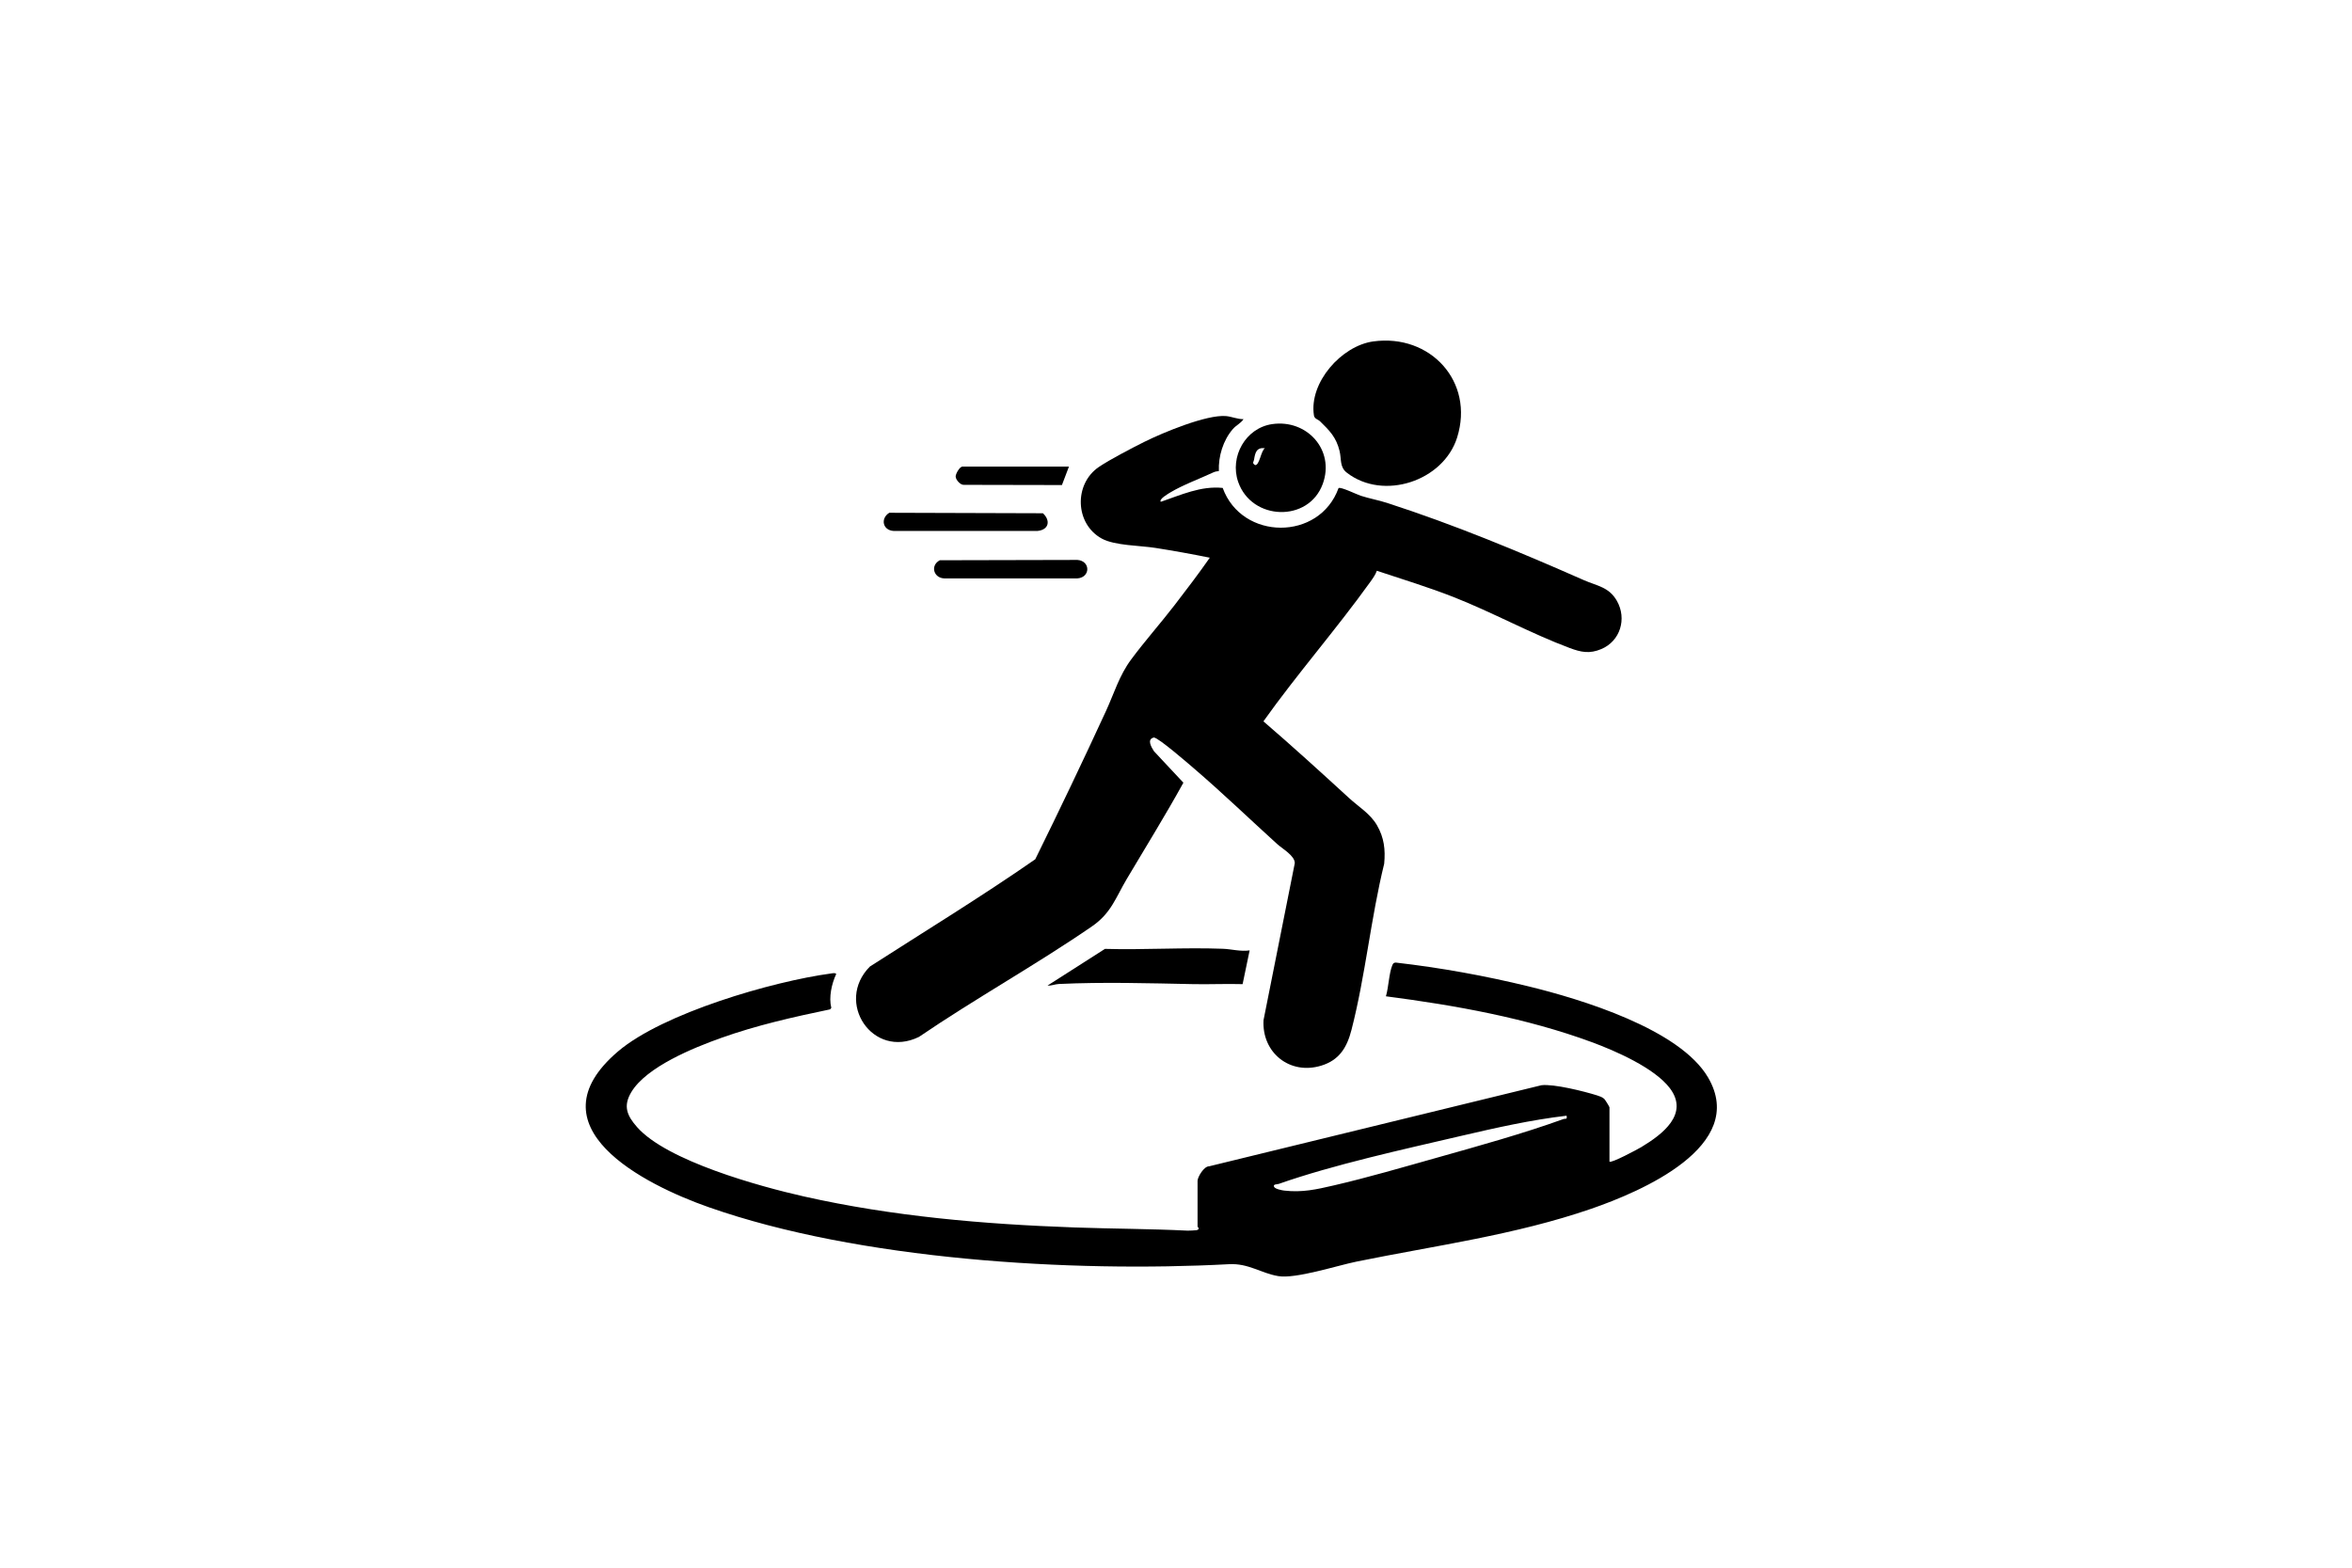
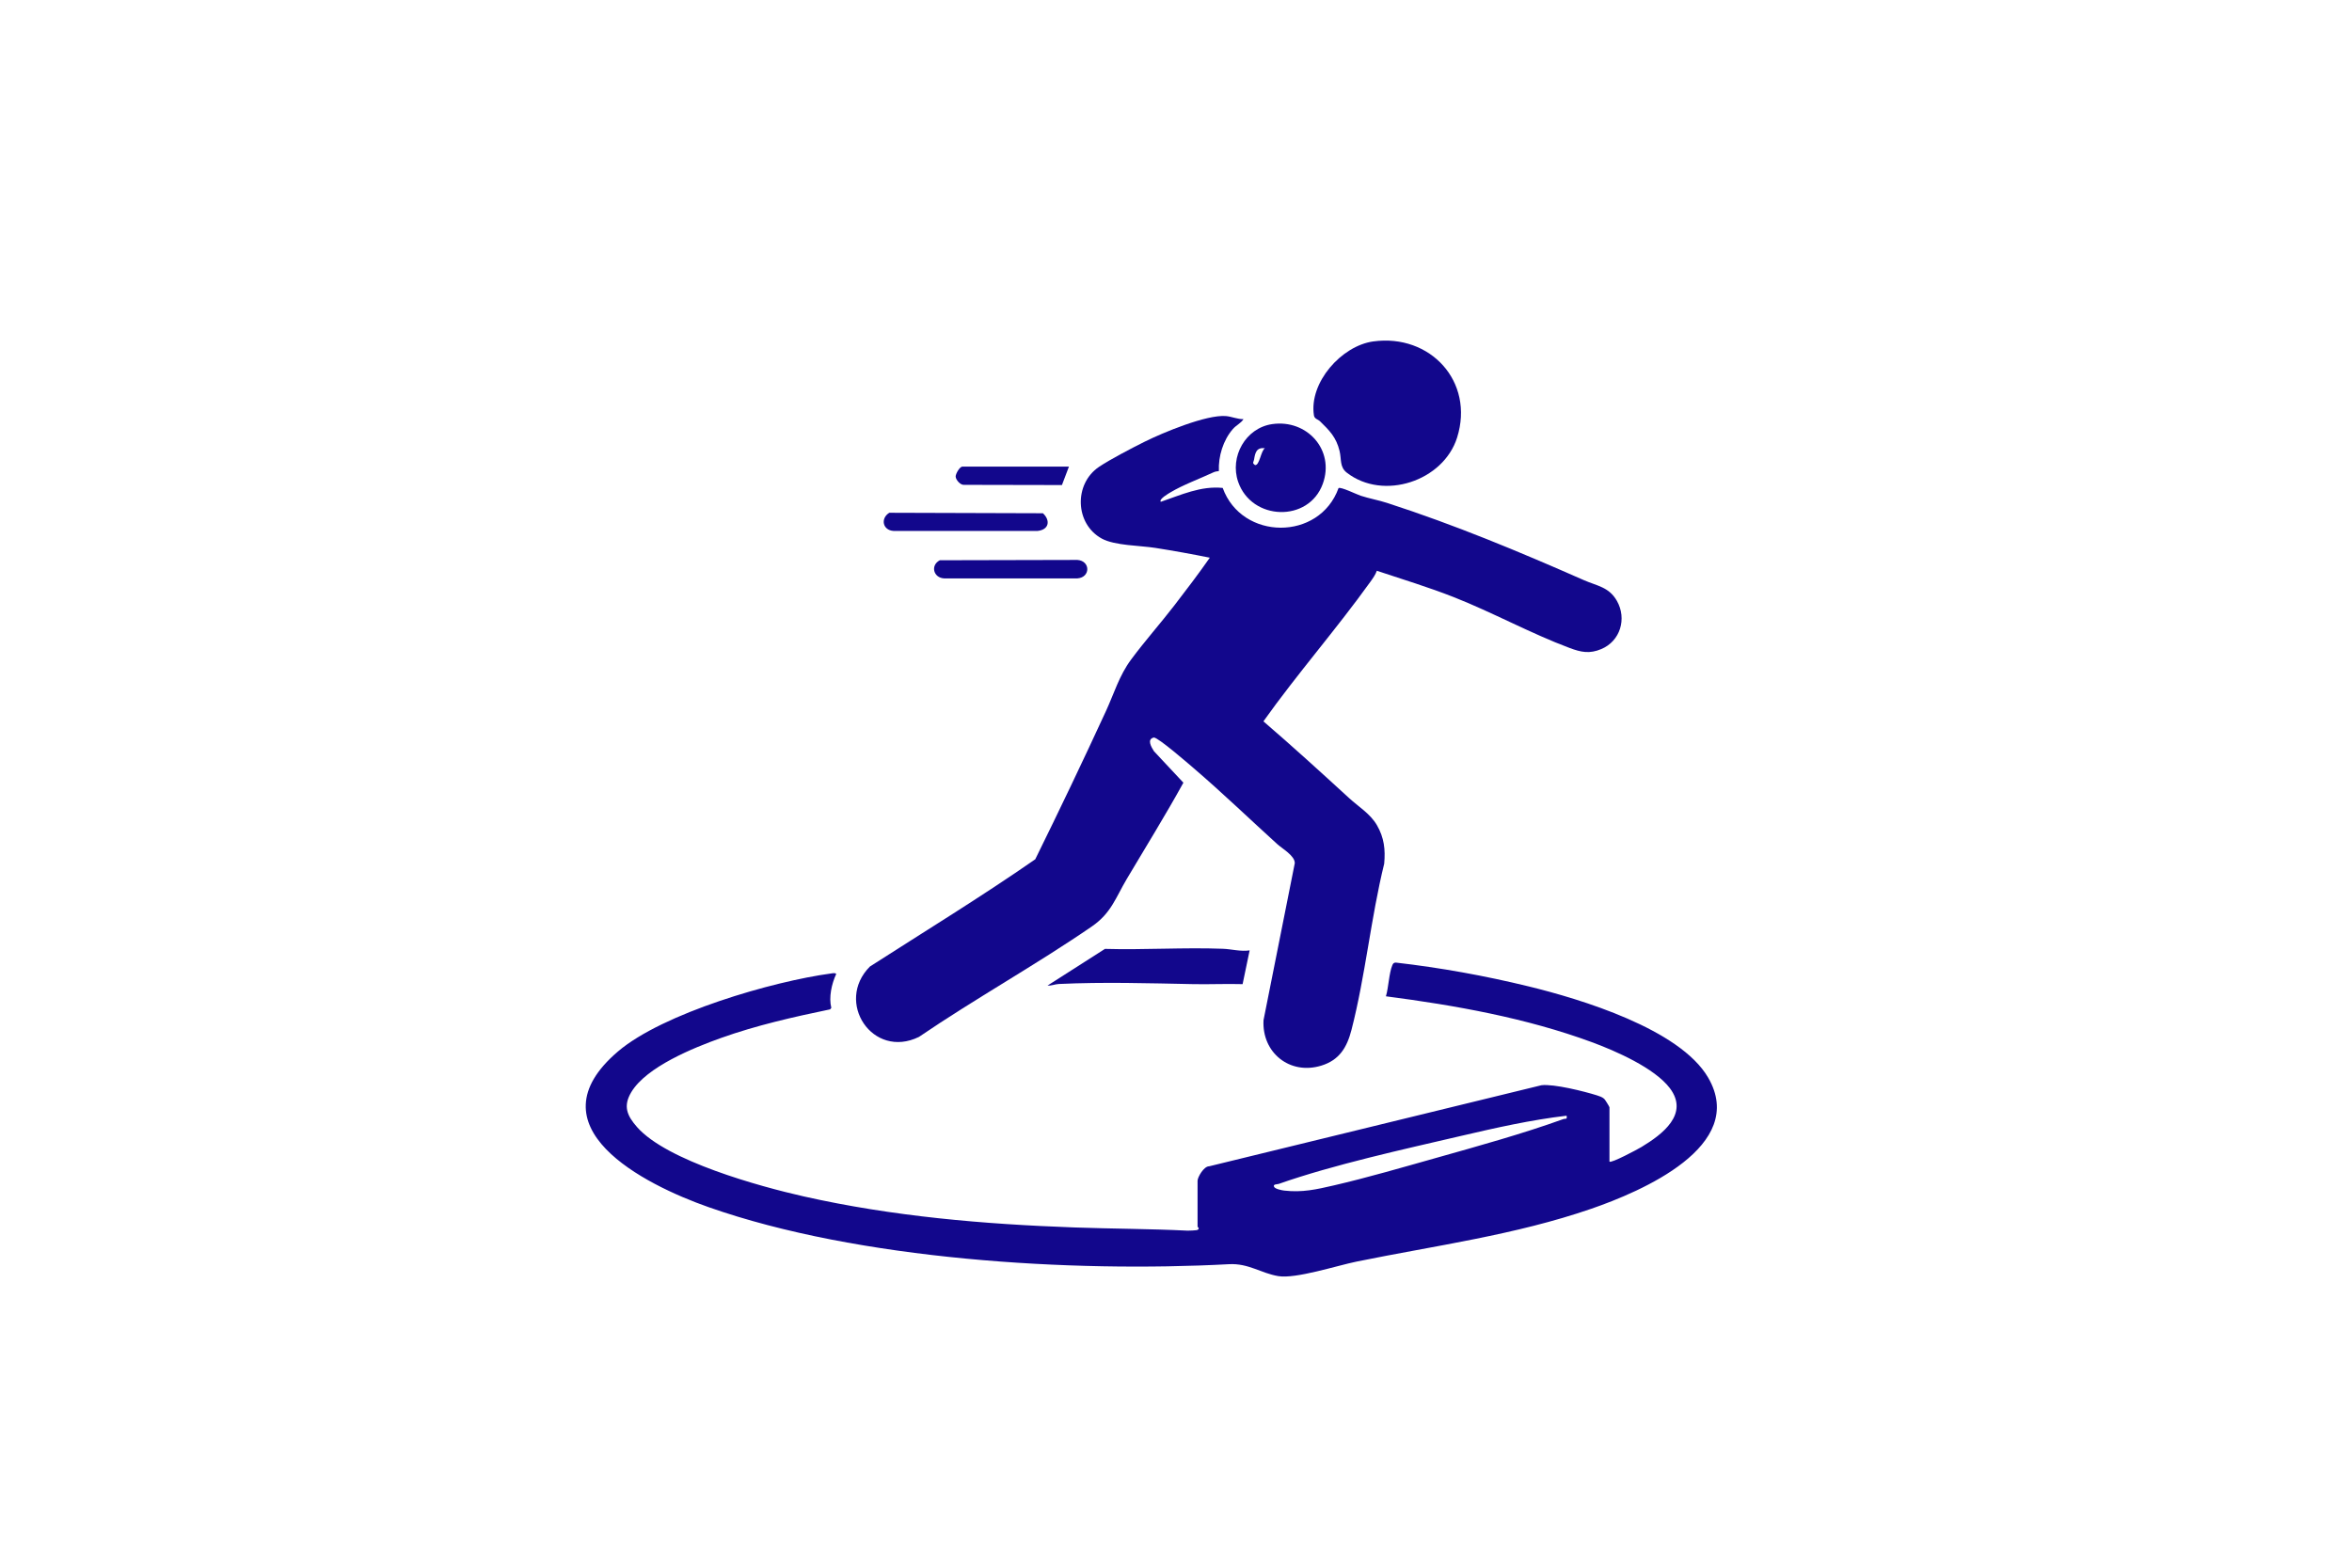
- <svg xmlns="http://www.w3.org/2000/svg" id="Layer_1" data-name="Layer 1" viewBox="0 0 1536 1024">
+ <svg xmlns="http://www.w3.org/2000/svg" id="Layer_1" fill="#12078C" data-name="Layer 1" viewBox="0 0 1536 1024">
  <path d="M812.09,273.77c-1.77,2.79-4.73,3.9-6.99,6.51-6.31,7.3-9.52,17.8-9.09,27.41-1.25.15-2.45.32-3.61.86-8.74,4.09-19.99,8.22-27.99,13.04-1.08.65-7.89,4.53-6.32,6.18,13.08-4.45,26.16-10.53,40.41-9.06,12.5,34.44,63.16,34.8,75.65.11,1.39-1,11.92,4.15,14.41,4.97,5.76,1.88,11.67,2.89,17.29,4.71,44.6,14.46,85.75,31.62,128.54,50.46,8.59,3.78,16.34,4.41,21.52,13.48,6.67,11.66,2.25,26.31-10.15,31.52-7.68,3.23-13.2,2.1-20.68-.7-25.22-9.41-50.49-23.32-75.75-33.25-16.4-6.45-33.46-11.63-50.17-17.19-.9,2.58-2.68,5.06-4.27,7.27-22.27,31.05-47.73,60.05-69.8,91.09,18.97,16.29,37.48,33.2,55.95,50.11,6.26,5.74,13.86,10.23,18.22,17.78,4.66,8.08,5.56,15.86,4.7,25.1-8.7,35.39-12.31,73.5-21.38,108.62-2.93,11.34-7.86,19.65-19.72,23.28-20.59,6.31-38.87-8.53-37.7-29.71l20.41-102.52c.12-4.87-8.11-9.44-11.53-12.55-18.14-16.47-35.88-33.56-54.49-49.51-3.71-3.18-23.04-19.95-25.99-20.05-4.8,1.09-1.66,6.27.06,8.98l19.21,20.54c-11.73,21.29-24.56,41.93-36.95,62.83-7.42,12.53-10.15,22.34-22.89,31.11-36.71,25.23-76.04,47.03-112.88,72.12-30.28,14.77-55.11-22.84-31.99-45.99,36.07-23.16,72.84-45.64,107.96-70.04,15.81-32.08,31.22-64.34,46.18-96.82,5.38-11.68,8.62-23.11,16.39-33.61,8.83-11.94,19.28-23.71,28.42-35.58,7.84-10.19,15.65-20.44,23.01-30.99-11.78-2.37-23.7-4.53-35.59-6.4-9.99-1.57-26.51-1.47-34.93-6.07-17.6-9.6-18.38-35.73-1.81-46.88,7.16-4.82,21.6-12.34,29.65-16.35,11.98-5.97,40.56-17.87,53.21-16.81,3.76.32,7.62,2.11,11.49,2.01Z" />
  <path d="M1051.09,758.77c1.16,1.17,18.39-8.05,20.92-9.58,13.69-8.27,31.23-21.51,18.53-38.37-9.95-13.21-35.52-24.39-50.93-30.07-42.87-15.81-89.29-24.09-134.52-29.98,1.73-5.69,2.01-15.17,4.19-20.31.49-1.16.94-1.68,2.3-1.71,29.09,3.34,58.09,8.58,86.53,15.51,34.14,8.31,98.9,27.88,117.4,59.6,26.16,44.84-44.13,74.57-76.18,85.65-49.7,17.19-102.07,24.08-153.44,34.56-12.74,2.6-39.66,11.38-51.07,9.48s-19.39-8.48-32.24-7.79c-103.16,5.53-241.9-2.84-339.75-37.23-42.26-14.85-116.98-52.55-59.23-101.75,29.32-24.97,100.84-45.75,139.09-50.91.92-.12,3.06-.62,3.39.39-2.98,6.38-4.92,15.18-3.18,22.05l-.77.99c-24.07,5-48.15,10.44-71.31,18.71-17.76,6.34-48.67,18.81-58.58,35.42-5.41,9.07-2.81,15.29,3.85,22.83,19.54,22.09,79.91,38.71,108.78,45.22,58.01,13.07,117.52,18.16,176.72,20.28,24.54.88,49.43.87,73.99,2.09.79.04,5.56-.18,6.01-.33,2.46-.8.49-2.11.49-2.25v-30c0-2.37,4.15-9.52,7.55-9.45l217.04-52.96c8.2-.95,27.76,3.97,36.21,6.61,1.6.5,3.49,1.13,4.74,2.26.67.61,3.46,5.21,3.46,5.54v35.5ZM1023.08,728.77c-23.31,2.73-46.37,7.94-69.23,13.27-37.29,8.69-83.1,18.73-118.75,31.27-1.03.36-3.97.05-3.02,1.95.69,1.39,5,2.23,6.59,2.42,11.78,1.37,21.07-.76,32.43-3.39,21.97-5.08,45.18-11.87,66.99-18.01,27.24-7.68,56.25-15.7,82.78-25.27,1.61-.58,2.7.57,2.21-2.23Z" />
  <path d="M896.83,223.02c37.23-5.12,66.21,26.24,54.76,62.76-8.92,28.43-48.11,41.5-72.01,22.99-4.83-3.74-3.4-8.57-4.77-14.23-2.14-8.81-6.47-13.25-12.7-19.3-1.54-1.5-3.67-1.53-4.04-3.96-3.28-21.43,18.02-45.41,38.77-48.27Z" />
  <path d="M830.84,277.02c22.74-3.27,41.02,16.98,33.02,39.02-9.2,25.37-46.45,24.16-55.26-1.28-5.69-16.43,4.84-35.24,22.24-37.74ZM826.09,292.77c-5.52-.65-6.38,2.86-7.11,7.41-.27,1.68-1.49,2.17.62,3.58,2.94.55,3.84-9.44,6.49-10.99Z" />
  <path d="M816.09,620.77l-4.59,22.06c-10.64-.31-21.32.2-31.96,0-29.35-.58-58.58-1.48-88-.1-2.61.12-4.85,1.24-7.45,1.04l37.52-23.97c25.62.74,51.43-1.04,77.03-.07,5.52.21,11.57,1.94,17.46,1.05Z" />
  <path d="M580.76,334.94l100.34.31c5.09,4.78,3.91,10.78-3.48,11.55h-94.06c-7.11-.41-8.73-8.16-2.8-11.86Z" />
  <path d="M613.77,365.95l89.85-.21c8.59.63,8.62,11.41,0,12.06h-87.06c-6.95-.34-9.15-8.54-2.79-11.85Z" />
  <path d="M698.09,304.77l-4.58,12.06-63.87-.13c-2.44.26-5.48-3.32-5.54-5.42-.05-1.7,2.57-6.51,4.49-6.51h69.5Z" />
</svg>
